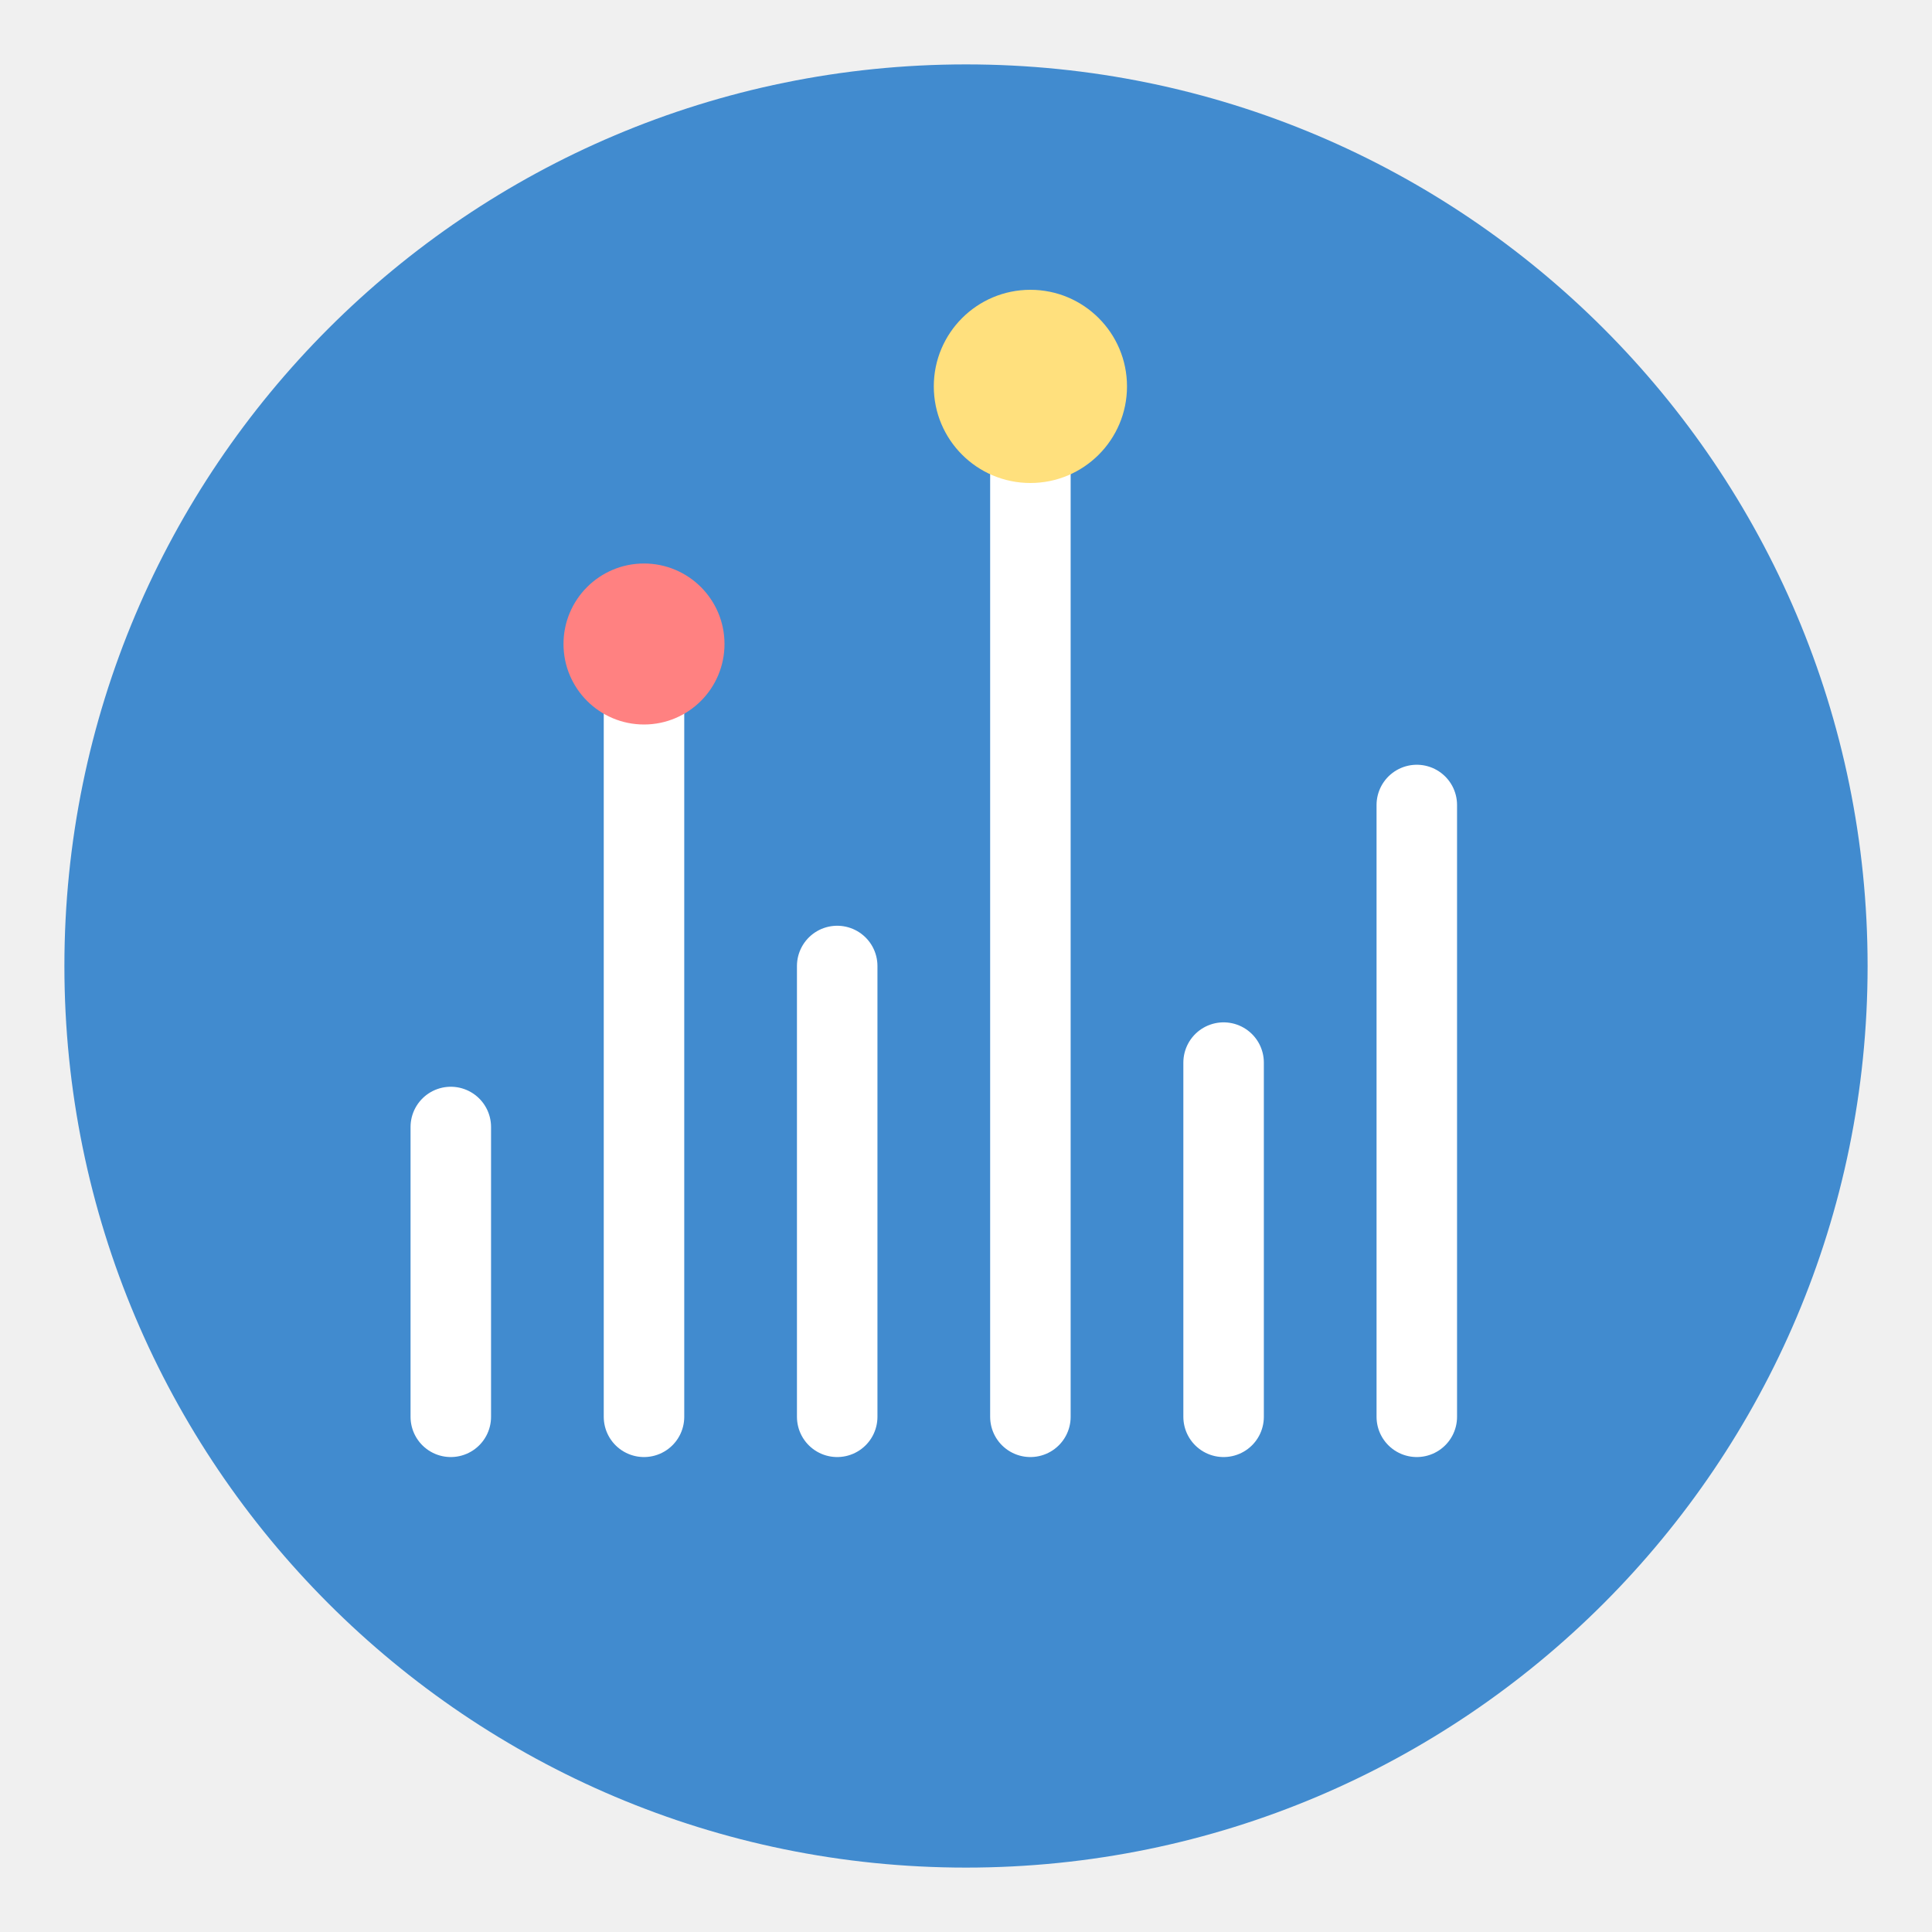
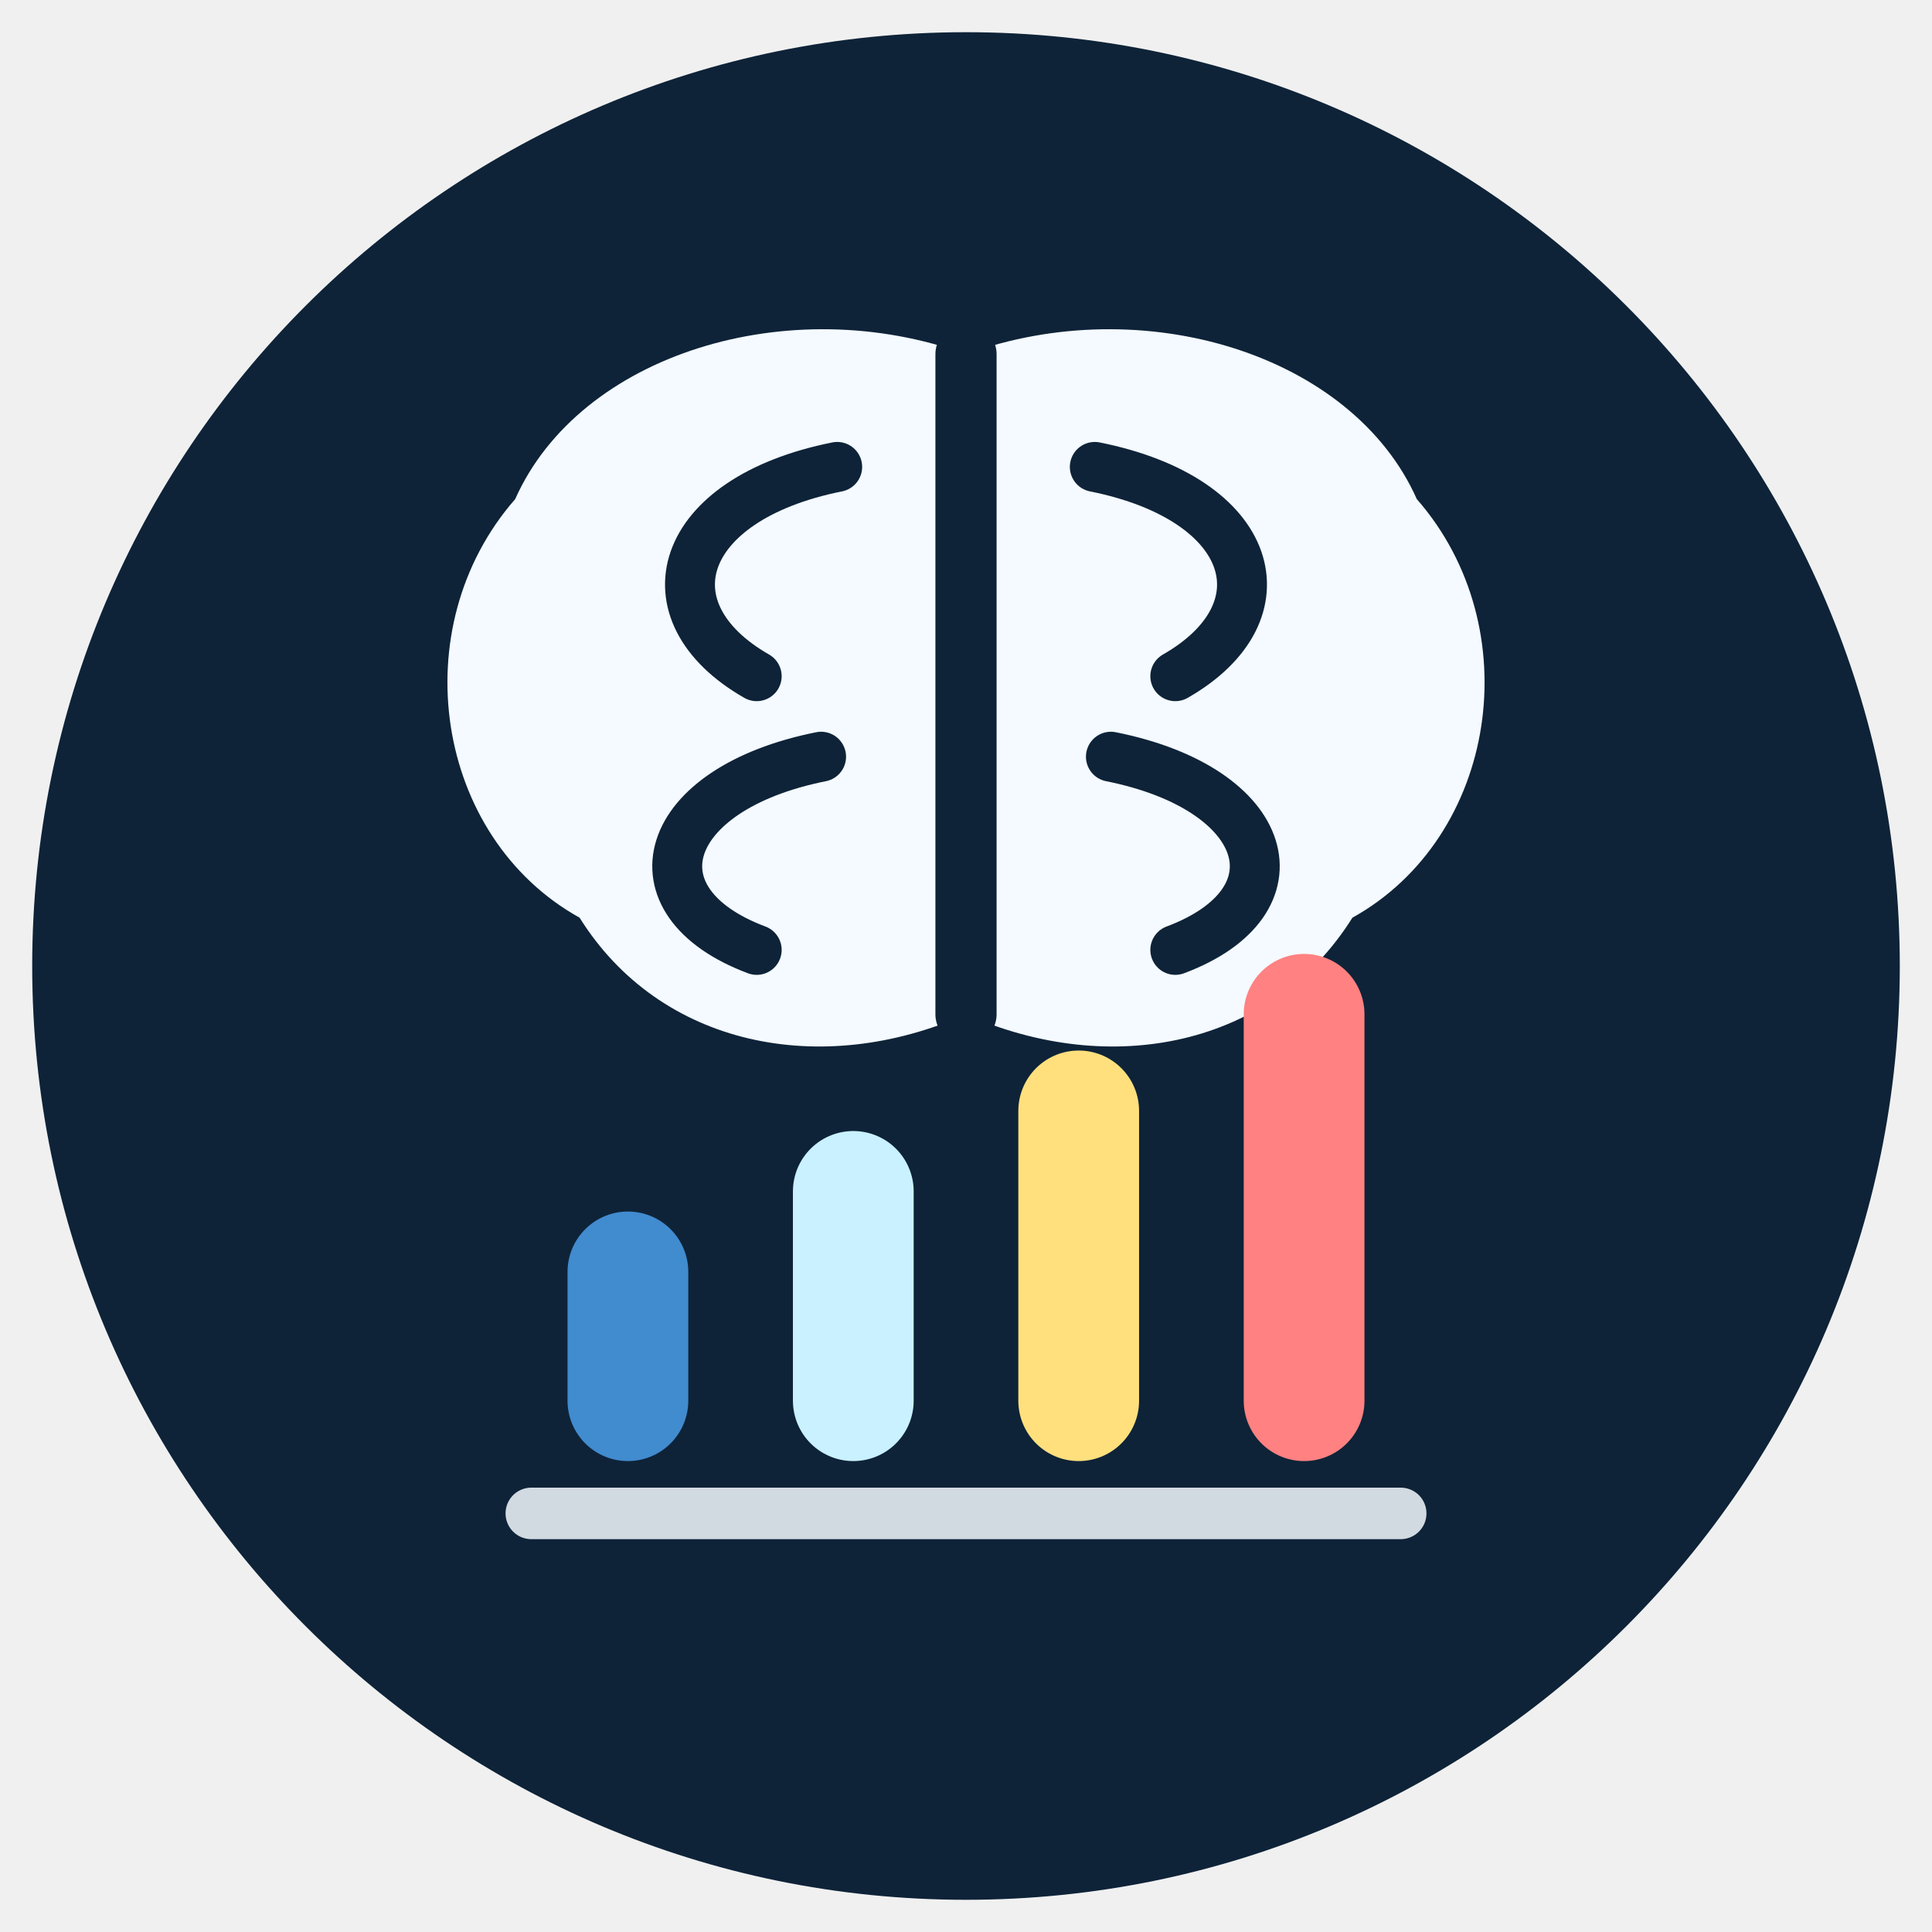
- <svg xmlns="http://www.w3.org/2000/svg" viewBox="0 0 120 120">
-   <circle cx="60" cy="60" r="56" fill="#418BCF" />
-   <g stroke="#ffffff" stroke-width="5" stroke-linecap="round">
-     <line x1="28" y1="88" x2="28" y2="70" />
-     <line x1="40" y1="88" x2="40" y2="44" />
-     <line x1="52" y1="88" x2="52" y2="60" />
-     <line x1="64" y1="88" x2="64" y2="28" />
-     <line x1="76" y1="88" x2="76" y2="66" />
-     <line x1="88" y1="88" x2="88" y2="50" />
+ <svg xmlns="http://www.w3.org/2000/svg" viewBox="0 0 120 120" role="img" aria-label="Patel Lab: a brain above a rising multi-omics profile">
+   <circle cx="60" cy="60" r="58" fill="#0E2338" />
+   <path d="M60 22            C71 18 84 22 88 31 C95 39 93 52 84 57            C79 65 69 67 60 63            C51 67 41 65 36 57 C27 52 25 39 32 31            C36 22 49 18 60 22 Z" fill="#F4FAFF" />
+   <g fill="none" stroke="#0E2338" stroke-linecap="round" stroke-width="3.1">
+     <path d="M60 22 V63" stroke-width="3.8" />
+     <path d="M52 29 C42 31 40 38 47 42" />
+     <path d="M51 47 C41 49 39 56 47 59" />
+     <path d="M68 29 C78 31 80 38 73 42" />
+     <path d="M69 47 C79 49 81 56 73 59" />
  </g>
-   <circle cx="64" cy="24" r="6" fill="#FFE07D" />
-   <circle cx="40" cy="40" r="5" fill="#FF8181" />
+   <g stroke-linecap="round" stroke-width="7.5" fill="none">
+     <path d="M39 87 V79" stroke="#418BCF" />
+     <path d="M53 87 V74" stroke="#C9F1FF" />
+     <path d="M67 87 V69" stroke="#FFE07D" />
+     <path d="M81 87 V63" stroke="#FF8181" />
+   </g>
+   <path d="M33 94 H87" stroke="#F4FAFF" stroke-width="3.2" stroke-linecap="round" opacity="0.85" />
</svg>
